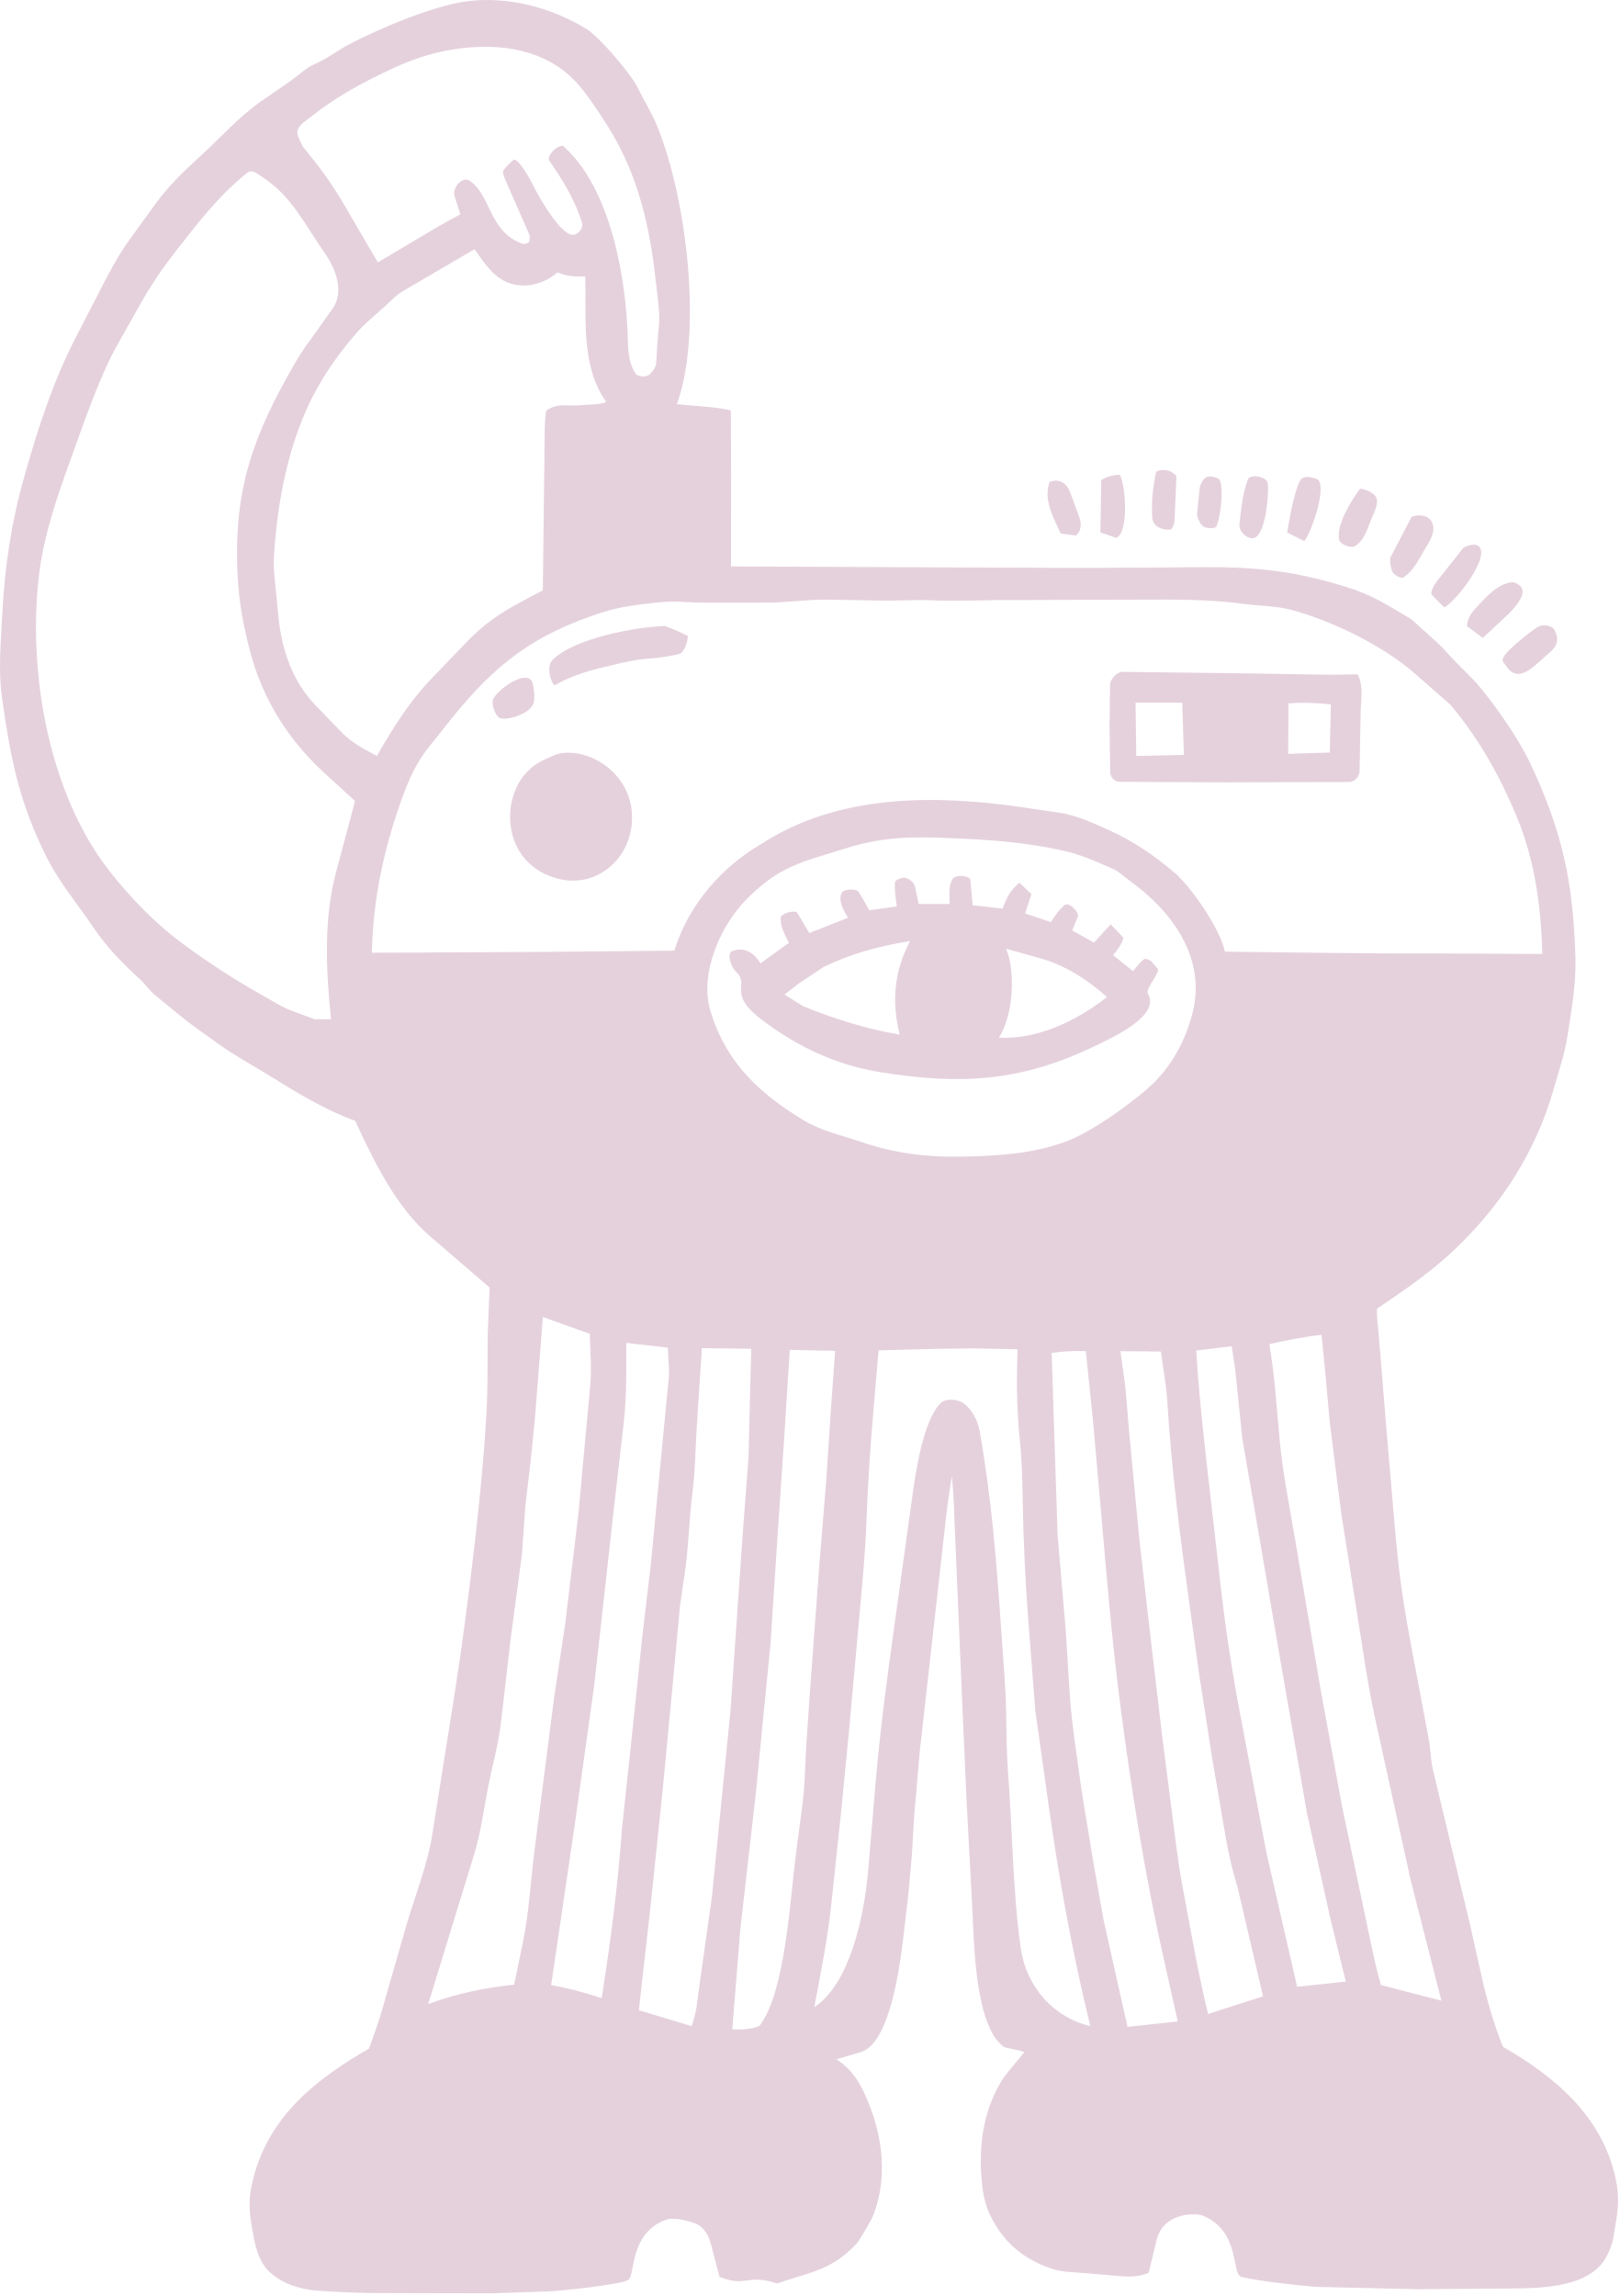
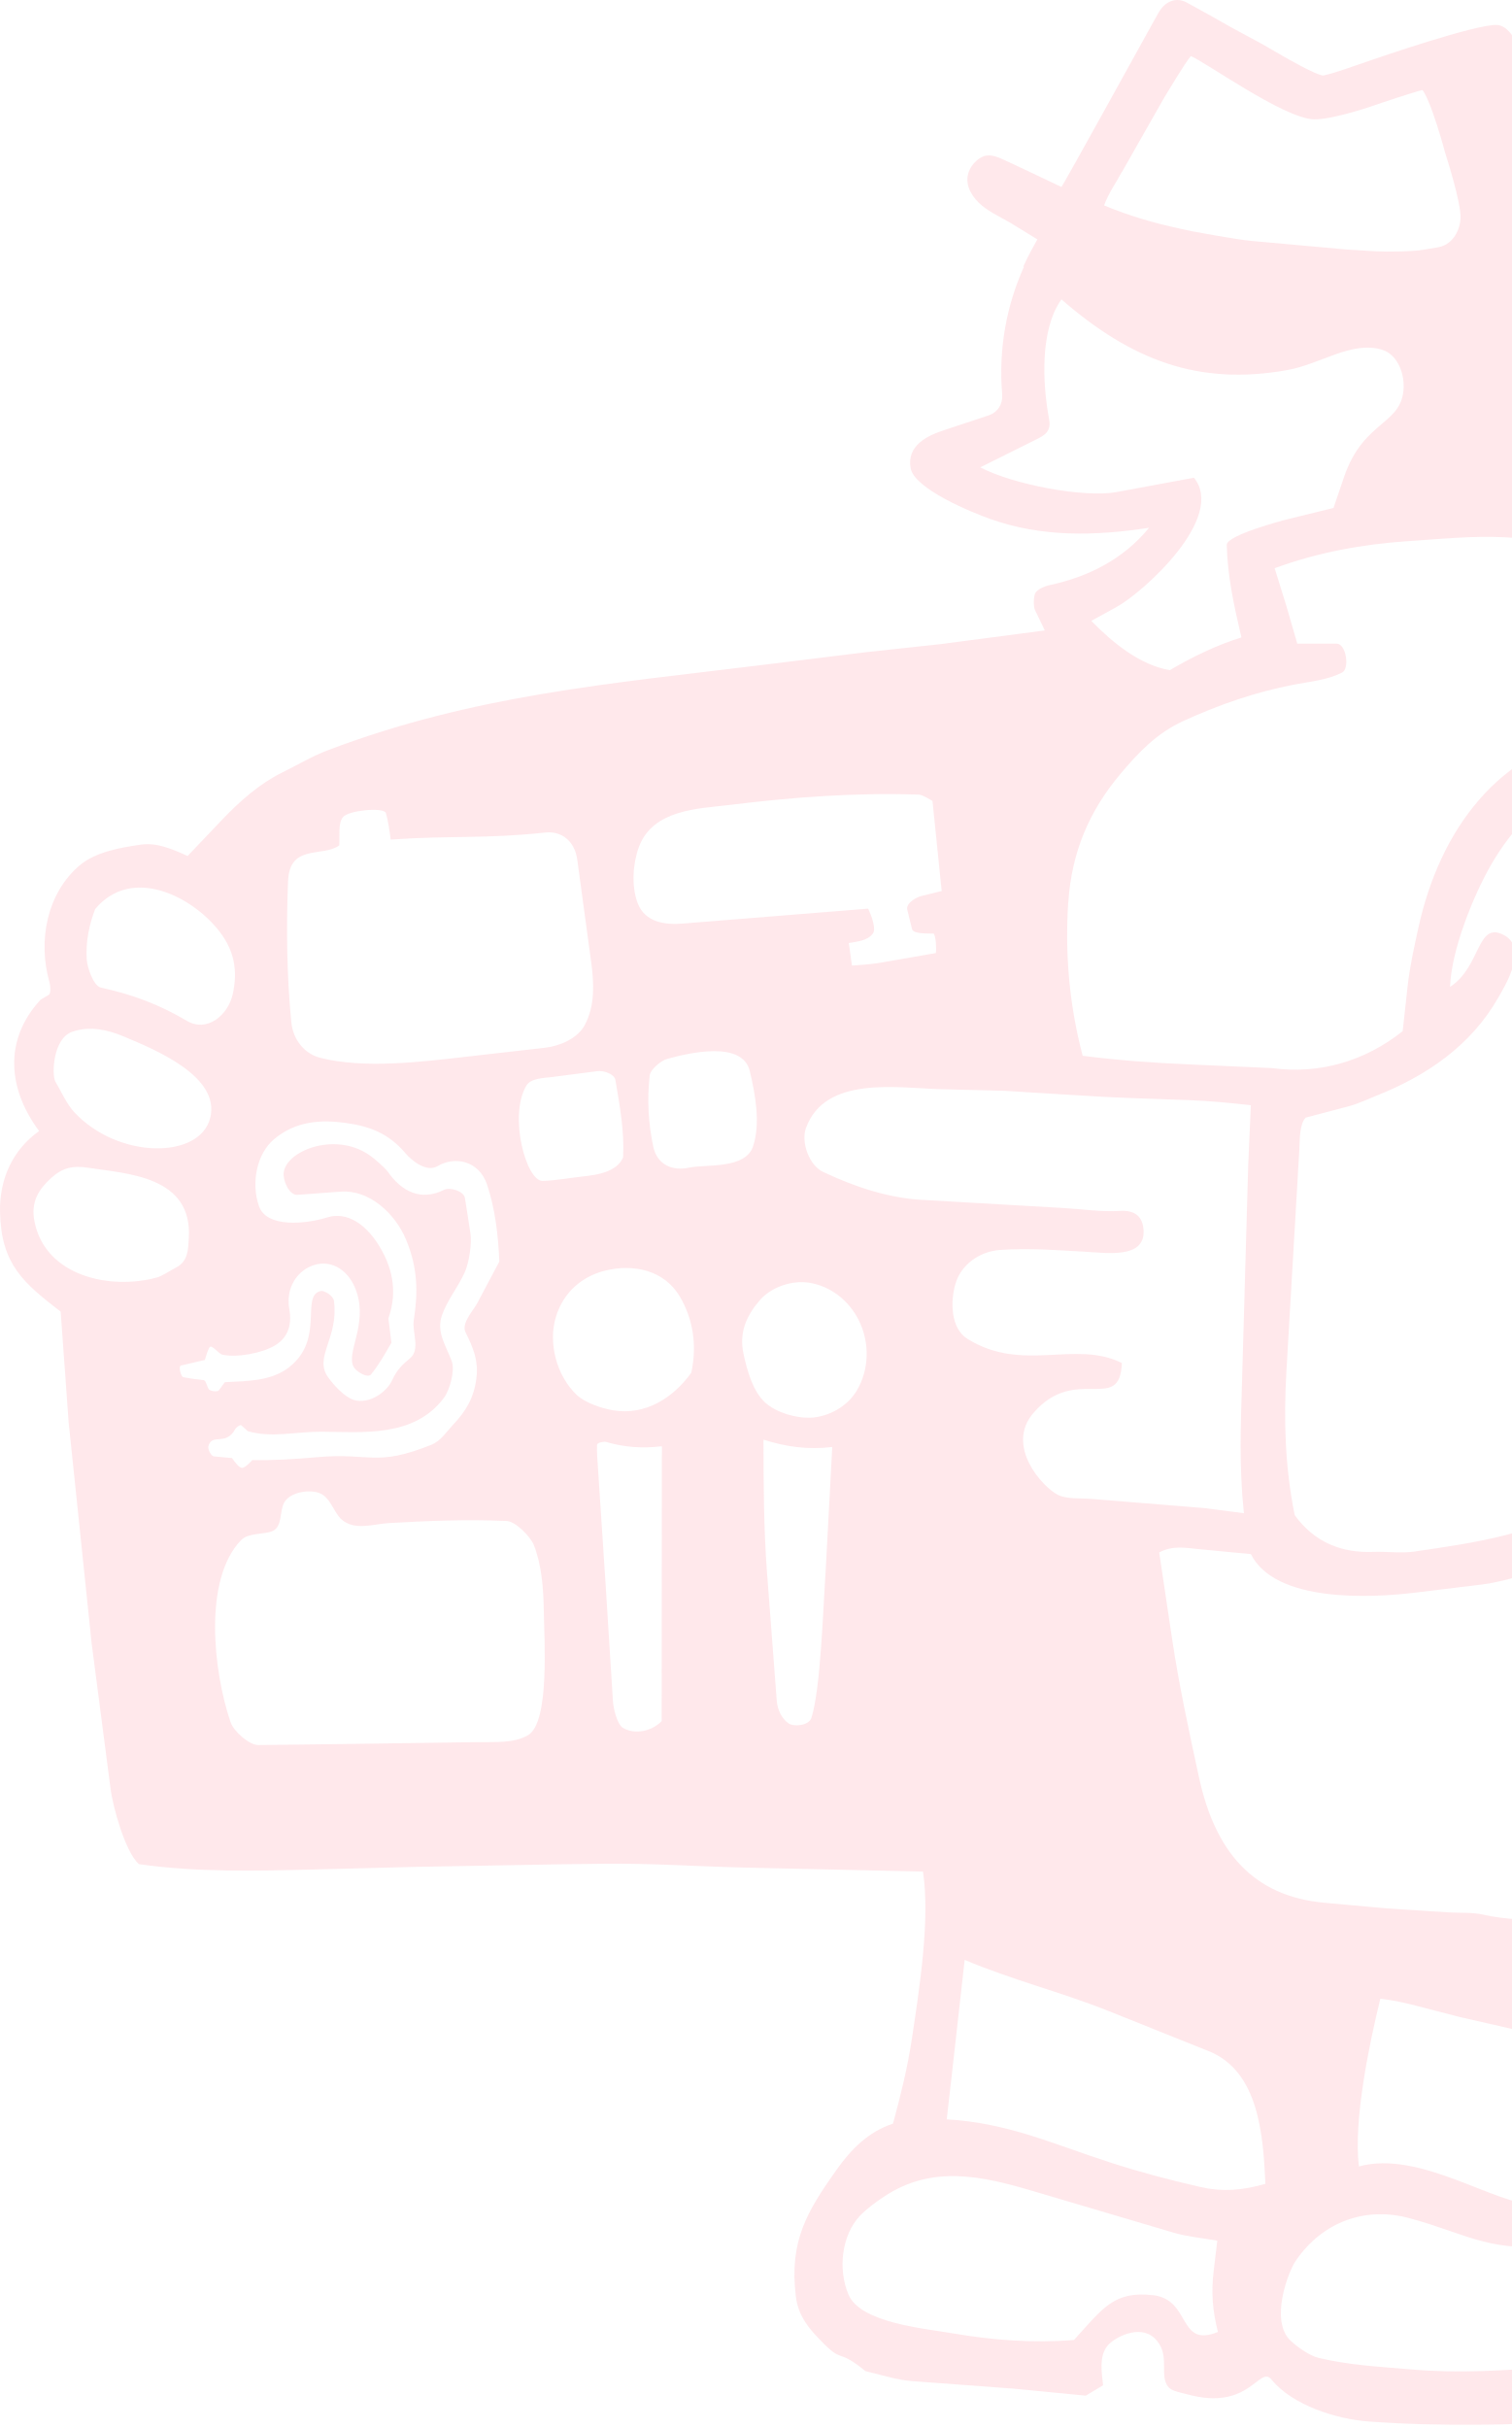
- <svg xmlns="http://www.w3.org/2000/svg" width="579" height="821" viewBox="0 0 579 821" fill="none">
-   <g opacity="0.18">
-     <path d="M509.436 196.511C507.28 200.216 505.362 204.178 501.942 206.407C500.827 207.145 498.359 205.445 497.854 204.322C497.348 203.199 496.753 200.248 497.348 199.093L504.752 184.851C507.176 183.713 511.116 184.194 512.171 186.952C513.509 190.417 511.16 193.56 509.436 196.527V196.511Z" fill="#6D003E" />
-     <path d="M530.236 228.108L524.556 223.906C524.749 220.714 526.637 218.501 528.853 216.223C532.362 212.615 535.469 208.926 540.643 208.188C541.699 208.028 544.003 209.471 544.345 210.53C545.312 213.481 540.985 218.1 538.889 220.04L530.236 228.124V228.108Z" fill="#6D003E" />
-     <path d="M554.412 233.078C548.688 238.002 543.321 244.626 538.846 238.515L537.448 236.591C535.813 234.362 547.499 225.781 549.461 224.434C551.588 222.974 555.052 223.552 555.959 225.396C557.579 228.668 556.851 230.977 554.412 233.078Z" fill="#6D003E" />
-     <path d="M512.066 212.726C511.159 211.7 513.226 208.605 513.969 207.658L523.024 196.223C523.886 195.132 527.112 194.363 528.332 195.004C533.981 198.003 520.333 215.517 516.467 217.169C515.188 215.95 513.359 214.186 512.051 212.726H512.066Z" fill="#6D003E" />
-     <path d="M466.392 193.479L460.296 190.431C460.906 186.101 463.314 173.014 465.455 171.169C466.6 170.175 468.86 170.544 470.823 171.25C474.822 172.677 469.455 189.613 466.407 193.479H466.392Z" fill="#6D003E" />
-     <path d="M484.366 195.358C482.984 196.112 479.252 194.604 478.895 193.161C477.601 187.948 483.266 178.823 486.329 174.765C488.024 174.685 491.607 176.417 492.172 177.989C493.049 180.41 491.146 183.618 490.254 185.912C488.886 189.392 487.697 193.546 484.366 195.358Z" fill="#6D003E" />
-     <path d="M453.337 172.71C453.843 175.982 452.668 192.117 448.014 192.454C445.74 192.614 442.915 190.064 443.212 187.386C443.836 181.884 444.327 176.56 446.171 171.588C447.078 169.15 453.01 170.545 453.337 172.71Z" fill="#6D003E" />
-     <path d="M399.174 192.325L393.494 190.385L393.792 171.668C395.799 170.417 398.326 169.759 400.408 169.743C402.504 172.967 403.798 190.513 399.159 192.325H399.174Z" fill="#6D003E" />
-     <path d="M384.693 191.508L379.296 190.786C376.724 185.028 373.022 178.869 375.311 172.342C378.731 170.979 381.467 172.759 382.656 175.983L385.927 184.868C386.685 186.905 386.849 189.904 384.693 191.508Z" fill="#6D003E" />
-     <path d="M420.004 186.28C419.974 187.162 419.201 189.263 418.532 189.343C416.778 189.584 412.258 188.974 412.035 185.045C411.708 179.303 412.213 174.219 413.447 168.67C416.124 167.354 418.904 168.172 420.688 170.241L420.004 186.28Z" fill="#6D003E" />
-     <path d="M435.022 188.125C434.546 189.28 431.156 188.927 430.22 188.221C429.179 187.435 427.9 184.965 428.064 183.49L428.986 174.637C429.119 173.29 430.309 171.156 431.394 170.627C432.405 170.13 434.725 170.467 435.84 171.285C437.564 172.536 436.881 183.682 435.022 188.125Z" fill="#6D003E" />
-     <path d="M341.234 540.982C341.041 536.395 340.773 532.338 340.416 527.879C339.45 533.38 338.766 538.256 338.171 543.645L332.031 598.4L328.879 626.467L326.886 649.546L326.069 663.435L324.835 677.341L322.946 693.331C321.802 703.082 318.159 730.652 307.945 733.715L299.098 736.362C305.239 740.307 308.064 745.696 310.695 752.224C315.631 764.493 317.311 778.783 312.464 791.63C311.334 794.613 308.881 798.19 307.201 801.093C306.354 802.552 303.856 804.717 302.488 805.888C295.173 812.143 287.129 813.234 277.941 816.521C266.686 812.929 267.191 817.997 257.289 814.18L254.301 802.745C253.379 799.2 251.625 796.057 248.161 794.87C245.232 793.875 240.741 792.769 237.902 793.827C225.026 798.639 227.137 813.747 224.669 815.271C221.993 816.922 200.33 819.216 196.063 819.36L175.308 820.05L136.249 819.954C128.563 819.938 121.218 819.649 113.502 819.088C107.51 818.639 101.444 816.858 96.701 812.688C91.958 808.518 91.036 801.878 89.995 795.976C89.029 790.539 88.954 786.113 90.129 780.804C95.407 757.067 112.818 743.611 131.953 732.513C133.365 728.583 135.209 723.627 136.458 719.281L145.096 689.209C148.352 677.87 152.768 667.413 154.626 655.673L162.655 605.023C166.982 577.726 174.163 520.581 174.311 494.118L174.401 477.23L175.07 460.389L153.779 442.058C141.676 431.649 133.752 415.402 127.016 400.775C120.043 398.401 110.498 393.301 104.135 389.404L94.634 383.598C89.282 380.326 83.885 377.391 78.77 373.75L71.262 368.393C65.76 364.464 60.705 360.15 55.398 355.787C53.628 354.328 51.978 351.97 50.357 350.478C44.023 344.64 38.285 338.931 33.408 331.649C27.892 323.406 21.573 316.108 16.979 307.095C6.883 287.303 3.791 271.393 0.698 249.389C-0.669 239.589 0.312 229.998 0.788 220.135C1.635 202.669 4.118 186.326 8.92 169.55C13.738 152.725 18.986 136.414 26.94 120.969L36.604 102.204C39.533 96.527 42.566 90.881 46.283 85.749L55.68 72.774C60.423 66.23 66.251 60.777 72.198 55.308C79.335 48.764 85.624 41.563 93.534 36.11L103.51 29.214C106.677 27.017 109.264 24.306 112.773 22.798C117.07 20.954 120.698 18.019 124.831 15.854C135.759 10.144 154.834 2.061 166.892 0.473C181.716 -1.468 197.268 2.702 209.846 10.433C214.217 13.127 225.472 26.198 227.91 31.122C230.349 36.046 232.995 40.2 235.002 45.108C245.544 70.849 251.342 118.981 242.035 144.546L252.428 145.444C255.565 145.717 258.122 145.973 261.348 146.775L261.438 170.095L261.408 202.54L332.164 202.861L384.99 203.07L409.641 202.974C438.084 202.861 454.602 201.273 482.673 210.287C488.694 212.228 494.18 215.082 499.444 218.338C501.258 219.461 503.964 220.792 505.332 222.011L513.628 229.485C516.051 231.666 518.4 234.537 520.809 236.959L526.028 242.203C532.436 248.651 542.903 263.839 546.947 272.388C558.47 296.798 562.588 314.825 563.361 342.588C563.614 351.97 561.919 361.545 560.417 371.008C559.436 377.214 557.444 382.812 555.734 388.89C549.4 411.456 537.208 430.35 520.987 446.035C512.186 454.535 502.744 460.951 492.426 467.943C492.218 470.975 492.768 474.198 493.036 477.534L494.641 497.165L495.861 512.081L497.422 530.269C499.518 554.695 500.053 564.254 504.707 588.953L510.892 621.784C511.576 625.392 511.606 629.45 512.438 632.962L525.834 688.888L529.611 705.825C531.603 714.758 534.071 723.595 537.431 731.871C555.734 742.408 573.1 756.65 577.813 779.393C578.839 784.349 578.809 788.727 577.976 793.715L576.906 800.211C576.4 803.226 574.482 807.62 572.356 809.978C564.893 818.222 549.831 818.222 539.23 818.318L506.937 818.574L472.057 817.773C467.359 817.66 447.391 815.367 443.719 814.084C440.373 812.913 443.51 797.741 430.1 792.255C427.795 791.309 416.064 790.86 413.581 801.044L410.742 812.72C406.132 814.677 401.806 813.987 397.004 813.586L387.934 812.817C383.667 812.464 379.668 812.48 375.817 811.165C366.48 807.973 359.313 802.344 354.526 793.009C352.92 789.866 351.954 786.851 351.448 783.146C349.545 769.272 351.106 755.127 358.629 743.306C359.715 741.59 366.435 733.828 366.242 733.796C366.227 733.796 365.127 733.363 364.889 733.314L359.209 732.063C348.623 725.023 348.311 694.63 347.687 682.601L345.694 644.911L344.237 612.545L341.189 540.918L341.234 540.982ZM190.309 65.653C192.48 70.047 201.252 85.845 205.787 83.808C207.184 83.183 208.627 81.451 208.166 79.879C205.594 71.202 201.044 64.21 196.167 57.072C196.271 54.731 199.334 51.924 201.341 52.181C218.425 67.225 224 99.51 224.535 121.948C224.639 126.07 224.996 130.175 227.271 133.575C228.074 134.778 231.003 134.859 231.984 134.105C233.144 133.223 234.586 131.33 234.66 129.678C235.642 109.566 236.801 119.67 234.066 96.928C232.088 80.504 228.238 64.626 220.372 50.304C217.428 44.947 211.377 35.725 207.541 31.09C198.338 19.96 185.031 16.383 171.814 16.768C160.291 17.105 150.121 19.863 139.61 24.835C129.44 29.647 119.999 34.667 110.974 41.932C109.026 43.504 105.993 45.028 106.335 48.043C106.751 49.166 107.748 51.748 108.461 52.63C113.516 58.773 118.334 65.124 122.378 72.052L135.119 93.816L148.932 85.621C154.106 82.541 159.369 79.318 164.618 76.671L162.521 70.079C161.629 67.289 165.257 62.91 167.829 64.578C175.739 69.727 174.594 82.75 186.845 87.177C187.395 87.369 188.823 87.112 189.12 86.599C189.343 86.23 189.611 84.594 189.328 83.969L180.809 64.578C180.333 63.488 179.634 61.724 180.006 61.018C180.318 60.441 181.091 59.542 181.745 58.917L183.455 57.265C185.016 55.757 189.67 64.306 190.324 65.621L190.309 65.653ZM118.378 364.48C116.535 346.421 115.687 328.634 120.222 311.666L126.957 286.437L116.103 276.509C103.51 264.978 94.188 250.704 89.594 233.479C87.185 224.465 85.55 216.173 85.029 206.855C83.201 174.842 90.724 155.211 106.053 128.86C108.194 125.187 110.632 122.06 113.041 118.644L118.913 110.384C123.181 104.386 120.058 96.206 116.416 90.945C108.461 79.478 104.343 70.128 93.519 63.087C91.928 62.044 90.114 60.424 88.33 61.852C78.309 69.839 70.801 79.654 62.876 89.807C58.133 95.885 54.104 101.771 50.253 108.604L41.779 123.68C35.504 134.826 29.795 151.763 25.32 164.113C20.324 177.922 15.537 191.618 13.857 206.39C9.902 241.225 17.707 284.015 39.028 311.313C45.704 319.861 53.955 328.57 62.326 335.146C69.983 341.16 81.61 348.891 89.951 353.67L99.451 359.123C103.421 361.401 108.357 362.844 112.55 364.464H118.363L118.378 364.48ZM186.682 215.034L194.115 211.073L194.77 154.987C194.799 152.372 194.844 149.117 195.35 146.871C199.156 143.92 203.259 145.283 207.08 144.931C212.448 144.449 213.741 144.834 216.804 143.776C207.482 130.801 209.742 112.742 209.266 98.804C205.148 98.997 202.709 98.772 199.319 97.393C193.937 102.236 185.299 103.921 178.846 99.59C175.114 97.088 172.557 93.079 169.658 89.133L143.981 104.161C141.542 105.589 139.61 107.77 137.602 109.582C134.064 112.758 130.421 115.645 127.284 119.285C122.913 124.337 119.151 129.373 115.538 135.195C104.298 153.287 99.451 176.205 98.039 197.857C97.86 200.536 97.846 203.038 98.113 205.7L99.555 220.455C100.73 232.468 104.67 243.807 112.981 252.372L122.363 262.059C125.797 265.603 130.377 267.993 134.778 270.287C140.546 260.279 146.3 250.992 154.18 242.781L160.648 236.045L167.16 229.292C173.39 222.845 179.069 219.092 186.696 215.034H186.682ZM420.079 312.099C426.204 317.423 436.463 332.419 438.009 340.294L472.771 340.711L497.526 340.936H511.308L551.511 341.096C551.095 323.839 548.716 307.191 542.249 291.714C536.138 277.087 528.496 263.647 518.653 252.003L505.837 240.76C494.582 230.88 476.398 222.059 462.095 218.162C456.356 216.59 450.409 216.718 444.507 215.917C432.285 214.249 420.525 214.393 408.214 214.425L355.463 214.585L346.467 214.762C341.962 214.842 337.517 214.842 332.952 214.649C326.901 214.393 321.207 214.858 315.141 214.746L295.857 214.425C288.601 214.297 281.866 215.467 274.7 215.483L252.353 215.516C246.763 215.516 241.515 214.778 235.954 215.355C228.936 216.109 222.038 216.815 215.392 218.964C191.276 226.742 177.27 237.103 160.811 257.761L153.496 266.951C148.62 273.077 145.988 279.14 143.297 286.758C137.186 304.079 133.35 321.738 132.993 340.679L148.798 340.631L156.737 340.567L194.621 340.374L241.113 339.941C246.332 323.325 258.063 310.062 272.098 301.866C299.975 283.711 334.737 284.144 365.87 288.699L378.567 290.559C384.752 291.457 390.491 294.12 396.349 296.75C404.765 300.535 412.704 305.747 420.034 312.115L420.079 312.099ZM343.761 413.589C356.429 413.333 368.888 412.675 380.946 408.265C390.031 404.945 402.639 395.867 409.983 389.58C418.071 382.651 423.275 373.622 426.204 363.149C431.943 342.555 418.74 325.491 403.739 314.761C401.969 313.494 400.215 311.714 398.312 310.864C392.216 308.153 386.551 305.571 380.099 304.144C366.42 301.112 353.113 300.23 339.301 299.669C325.786 299.108 315.497 299.236 302.399 303.358C286.669 308.314 279.22 309.436 267.37 321.128C258.137 330.222 249.781 347.704 254.137 361.85C259.817 380.262 271.726 391.007 287.1 400.438C293.552 404.399 300.867 405.891 307.915 408.313C319.735 412.387 331.421 413.83 343.761 413.589ZM153.11 716.602C163.413 712.769 173.241 710.845 183.842 709.658L186.905 694.983C189.194 683.996 189.655 673.283 191.112 661.928L198.204 606.563L202.07 580.95L206.828 541.287L211.02 495.786C211.615 489.355 211.095 483.228 210.872 476.925L200.271 473.14L194.13 470.943L191.276 507.27L189.893 521.175L187.826 538.897L186.652 555.721L182.623 585.986L179.114 616.09C178.222 623.804 176.11 631.134 174.594 638.784C172.973 647.028 171.962 655.24 169.45 663.419L158.165 700.179L153.139 716.57L153.11 716.602ZM515.427 715.384L504.454 672.353L491.772 614.727C489.988 606.627 488.739 598.913 487.445 590.653L479.61 541.078L475.566 509.034L473.752 489.194L472.577 477.278C466.363 478.032 460.133 479.186 453.918 480.646C455.955 492.899 456.535 503.757 457.65 515.417C458.75 526.965 461.01 538.015 462.928 549.37L465.47 564.382L472.488 605.505L479.907 645.905L489.899 693.299C491.088 698.928 492.248 704.461 493.794 709.802L515.442 715.4L515.427 715.384ZM215.169 714.469C218.365 693.924 220.952 674.422 222.379 654.197L225.531 624.719L229.828 583.837L232.683 559.811L239.136 492.707C239.463 489.291 238.823 485.65 238.838 481.881L223.941 480.197C223.97 490.092 224.134 499.218 223.019 508.922L219.48 539.667L215.659 574.262L212.403 603.275L205.49 652.77L197.089 709.802C203.348 710.925 208.523 712.368 215.154 714.469H215.169ZM475.462 684.814L467.389 648.487L457.576 592.113L450.826 552.578L444.209 514.198L441.712 489.74L440.448 481.4L427.75 482.923C428.999 502.634 431.2 520.614 433.356 539.523L436.523 567.301C438.292 582.81 440.581 597.694 443.466 612.914L452.907 662.698L463.835 710.428L481.245 708.583L475.432 684.846L475.462 684.814ZM228.431 718.8L247.358 724.509C248.101 721.863 248.77 719.922 249.067 717.757L250.42 707.701L254.569 678.271L261.215 611.711L265.601 548.216L267.652 521.207L268.634 482.298L250.985 482.073L249.142 510.445C248.636 518.24 248.651 525.698 247.655 533.412C246.406 543.115 246.302 552.642 244.89 562.329L243.15 574.262L241.024 597.405L236.98 639.891L232.594 681.992L228.446 718.8H228.431ZM336.223 501.849C338.156 499.828 342.557 500.277 344.668 501.833C347.345 503.805 349.634 507.831 350.303 511.648C354.57 535.69 356.474 559.603 358.109 584.125C358.748 593.716 359.596 602.538 359.774 611.856C359.923 619.474 359.938 626.804 360.518 634.55C362.109 655.448 362.123 676.09 365.008 696.571C367.03 710.893 377.304 721.638 389.882 724.477C383.34 697.757 378.701 671.936 374.94 645.248L370.226 611.808L367.833 581.078C366.643 565.794 365.944 551.07 365.692 535.754C365.573 528.52 365.379 521.576 364.651 514.551C363.536 503.821 363.476 493.781 363.863 482.474L347.924 482.154L335.658 482.298L314.174 482.859L312.435 503.1C311.26 516.7 310.338 529.964 309.848 543.741C309.446 554.855 308.435 565.345 307.424 576.523L303.692 618.031L300.838 647.317L297.329 680.372C296.006 692.914 293.656 704.622 291.174 717.757C303.975 709.257 309.06 685.119 310.472 668.552L313.059 638.03C314.695 618.72 317.178 600.308 319.854 581.094L326.559 532.771C327.704 524.511 330.469 507.847 336.194 501.881L336.223 501.849ZM284.676 662.457L287.011 644.718C287.352 642.104 287.605 639.121 287.724 636.443L288.289 624.43L290.014 599.57L293.047 558.817L295.426 529.755L297.002 505.906L298.622 483.036L282.416 482.683L280.573 511.824L277.822 552.594L275.562 587.349L270.299 641.094L264.768 689.498L261.854 725.632C264.738 725.776 269.139 725.68 271.622 724.365C280.885 712.288 282.52 678.928 284.676 662.457ZM394.535 686.146L403.189 724.766L421.164 722.825L416.302 701.174C409.448 670.62 404.556 640.324 400.527 609.081C397.509 585.713 395.695 563.051 393.629 539.587L390.774 507.27L388.276 483.116C383.578 483.036 380.247 483.212 376.069 483.757L378.181 548.809L381.095 582.955L382.492 605.264C382.953 612.706 383.92 619.827 384.96 627.269L386.819 640.661L391.027 666.194L394.55 686.146H394.535ZM432.003 720.147L451.643 713.844L442.604 675.111C440.953 669.434 439.481 663.852 438.47 658.014L433.475 628.824L428.791 598.608L425.045 571.519C421.788 547.991 418.874 524.88 417.417 501.095C417.046 494.984 415.945 489.756 415.128 483.276L400.646 483.164L401.91 492.097C402.876 498.946 403.159 505.698 403.828 512.707L407.441 550.621L411.827 588.985L415.618 621.078L419.082 648.151C420.212 656.924 421.164 665.424 422.785 674.149L424.078 681.109C426.531 694.389 428.806 707.172 432.003 720.115V720.147Z" fill="#6D003E" />
-     <path d="M225.933 294.379C224.877 307.386 213.756 316.64 201.609 314.635C191.87 313.031 184.362 306.231 182.756 296.303C181.15 286.376 185.254 275.983 194.323 271.797C195.766 271.139 198.278 269.824 199.795 269.503C211.065 267.081 227.33 277.282 225.933 294.379Z" fill="#6D003E" />
-     <path d="M218.128 238.018C211.169 239.638 204.851 241.306 198.264 245.091C196.406 243.022 195.543 238.034 197.595 235.965C205.252 228.266 227.212 224.161 237.738 223.84C240.236 224.69 243.403 226.101 245.96 227.4C246.05 229.261 244.563 233.479 242.913 233.864C239.329 234.698 235.27 235.275 231.643 235.532C226.885 235.885 222.662 236.959 218.128 238.018Z" fill="#6D003E" />
-     <path d="M190.356 252.358C188.304 255.694 180.766 257.779 178.595 256.688C177.108 255.934 175.547 251.524 176.38 249.968C177.866 246.632 187.501 239.623 190.118 243.441C190.697 244.291 191.828 249.968 190.356 252.358Z" fill="#6D003E" />
-     <path d="M411.858 343.904L413.954 346.374C415.054 347.673 409.865 352.966 410.371 355.099C415.381 363.022 398.105 370.801 392.856 373.399C365.752 386.775 344 388.122 314.443 383.327C298.891 380.792 284.915 374.201 272.203 364.498C259.862 355.067 268.278 352.308 263.312 347.593C261.602 345.957 260.086 342.156 261.349 340.312C265.497 338.323 269.408 340.199 271.935 344.482L282.09 337.152C280.455 333.832 278.715 330.753 279.25 327.786C280.009 326.487 283.845 325.396 285.034 326.294L289.375 333.64L303.292 328.155C301.627 325.701 299.5 321.643 301.091 319.157C301.954 317.81 306.161 317.633 307.053 318.981C308.258 320.809 309.447 322.99 310.845 325.492L320.672 324.145C320.271 320.985 319.899 318.612 320.003 315.693C320.048 314.474 322.724 313.656 323.735 313.88C325.133 314.201 326.902 315.564 327.214 317.072L328.523 323.263H339.584C339.48 319.462 339.242 317.168 340.462 314.554C341.324 312.71 345.918 312.838 346.959 314.394L347.821 323.696L358.541 324.899C359.894 320.857 361.5 318.115 364.518 315.645L368.83 319.702L366.57 326.615L375.743 329.726C377.379 327.417 378.628 325.332 380.68 323.648C382.226 322.381 385.63 325.893 385.526 327.561L383.415 332.709L391.176 337.056L397.198 330.512L401.688 335.276C401.42 337.248 399.428 339.943 398.03 341.531L405.137 347.256L407.471 344.514C407.888 344.016 408.691 343.263 409.122 342.958C409.657 342.573 411.382 343.375 411.828 343.904H411.858ZM287.264 359.862C298.296 364.225 309.447 367.914 321.713 369.951C318.784 358.066 319.751 347.064 325.46 336.511C314.368 338.259 304.258 341.017 294.475 345.797L285.629 351.699L280.544 355.628L287.264 359.846V359.862ZM395.845 356.526C388.396 349.887 380.575 345.059 371.714 342.589L359.76 339.253C363.165 347 362.451 362.99 357.218 371.041C370.852 371.747 384.783 365.203 395.845 356.51V356.526Z" fill="#6D003E" />
-     <path d="M482.462 279.623L437.145 279.752L400.272 279.559C398.503 279.559 397.016 277.763 397.001 276.191L396.763 259.639L396.942 244.948C396.972 242.831 399.395 240.233 401.417 240.249L440.297 240.714L475.37 241.276L485.51 241.147C487.666 245.654 486.655 249.632 486.566 254.299L486.165 275.838C486.135 277.442 484.603 279.607 482.462 279.623ZM423.347 269.952L422.768 251.267H406.071L406.309 270.305L423.347 269.936V269.952ZM475.534 269.07L475.891 251.861C470.241 251.283 465.453 251.155 460.74 251.524L460.651 269.551L475.519 269.086L475.534 269.07Z" fill="#6D003E" />
-   </g>
+ <svg xmlns="http://www.w3.org/2000/svg" width="383" height="615" viewBox="0 0 383 615" fill="none">
+   <path opacity="0.2" d="M483.96 310.629C486.311 292.472 484.358 279.074 480.595 261.697C478.003 249.731 474.506 238.519 468.514 227.905C466.898 225.057 465.427 222.286 463.485 219.581L458.578 212.726C456.612 209.956 454.49 207.627 452.187 205.091C450.463 203.205 448.956 200.643 447.087 199.056C444.434 196.793 441.866 195.037 439.177 193.099C433.703 189.171 428.24 185.867 421.15 185.932C418.172 171.858 418.003 150.969 419.583 137.026C419.776 135.322 420.885 133.41 420.101 131.667C418.389 127.843 411.745 127.31 406.802 126.074C409.503 117.984 412.782 100.749 410.901 92.191L408.562 81.499C408.224 79.99 407.417 77.623 406.38 75.022L406.488 74.983L410.166 73.396C415.531 71.068 426.046 68.05 422.212 58.685C421.162 56.149 418.257 54.666 415.712 55.251L408.646 56.864C406.597 57.333 400.917 57.983 400.688 57.605C397.445 52.091 390.246 27.052 390.246 27.052C389.607 25.101 388.968 23.332 388.269 21.459L386.448 16.504C385.905 15.034 383.639 6.735 379.334 6.332C374.378 5.877 347.718 15.112 347.718 15.112L340.628 17.544C338.928 18.13 336.866 18.767 335.202 19.131C333.345 19.001 326.364 14.982 324.724 14.045L319.708 11.145L311.714 6.826L306.782 4.03L300.669 0.661C297.835 -0.9 295.062 0.453 293.53 3.146L292.12 5.643C291.047 7.542 269.125 47.356 268.872 47.356C268.872 47.356 254.861 40.658 253.39 40.072C251.412 39.279 249.724 38.915 247.916 40.267C245.359 42.179 244.178 45.288 245.806 48.488C247.289 51.414 249.917 53.092 252.654 54.614L255.886 56.396L262.783 60.636L261.324 63.29C260.564 64.668 259.865 66.086 259.214 67.543L259.383 67.569C254.994 77.363 252.908 88.211 253.872 99.904C254.077 102.414 252.691 104.456 250.496 105.185L238.896 109.048C234.893 110.375 229.72 112.833 230.661 118.517C231.529 123.798 246.059 129.755 250.894 131.472C263.844 136.076 277.313 135.803 291.083 133.683C284.415 141.812 275.516 146.131 265.87 148.212C264.507 148.511 262.65 149.33 262.204 150.345C261.83 151.242 261.758 153.636 262.18 154.52L264.676 159.684L238.318 163.144L218.88 165.251L193.246 168.412C154.636 173.172 120.139 175.969 83.121 190.003C79.118 191.512 75.416 193.736 71.51 195.661C65.734 198.497 60.706 202.971 56.184 207.718L47.515 216.823C43.861 215.132 39.749 213.376 35.831 213.923C30.634 214.651 24.231 215.757 20.168 219.203C11.932 226.188 9.52 238.233 12.523 248.781C12.776 249.666 12.945 251.63 12.354 251.981L10.28 253.217C0.863 263.427 1.996 275.849 9.906 286.488C3.25 291.21 -0.174 298.585 0.007 307.013C0.284 320.293 5.963 324.963 15.368 332.234L17.382 360.212L23.206 416.193L28.029 453.276C28.584 457.516 31.634 468.962 35.179 472.175C49.757 474.282 65.095 473.905 80.119 473.515L105.585 472.864L142.193 472.214L152.599 472.084C165.018 471.915 176.979 472.799 189.58 473.073L233.808 474.061C235.653 486.21 232.916 503.652 230.999 516.412C229.877 523.773 228.201 530.615 226.212 537.899C220.026 539.954 215.637 544.311 211.803 549.748C204.52 560.063 199.865 567.62 201.602 581.68C202.192 586.467 204.737 589.589 207.618 592.567C213.973 599.188 211.622 594.388 219.254 600.605C223.125 601.49 227.116 602.83 230.938 603.116L256.983 605.054L275.046 606.81L279.435 604.182C279.073 600.8 278.398 596.872 280.52 594.206C282.16 592.151 288.563 588.652 292.397 592.19C296.798 596.248 293.386 601.698 296.038 604.703C296.895 605.691 299.427 606.107 300.91 606.51C316.718 610.803 319.009 598.953 322.107 602.752C327.449 609.281 338.627 612.767 346.681 613.352C356.195 614.055 365.479 614.25 374.969 614.159C383.397 614.094 391.452 614.055 399.639 611.063C407.923 608.032 400.17 596.248 412.505 593.842C421.572 592.086 415.242 602.309 425.961 606.172C437.006 610.139 453.007 607.265 459.12 596.937C464.438 587.989 462.087 567.672 453.719 559.282C458.144 559.282 461.833 555.654 461.641 550.633C461.291 541.632 459.313 532.982 457.372 524.151L452.766 503.262L452.453 501.675C452.284 500.79 463.124 502.702 469.659 495.21C478.413 485.169 477.014 472.357 472.529 460.339L462.123 432.517C458.011 421.513 454.454 411.082 451.91 399.544L447.557 379.748L450.776 376.314C460.495 365.948 481.222 331.635 483.948 310.642L483.96 310.629ZM284.161 43.662L290.504 32.502L295.001 24.594C295.653 23.592 300.223 15.814 301.682 14.201C303.599 15.021 309.29 18.819 315.464 22.5C321.951 26.376 328.98 30.122 332.803 30.226C337.59 30.356 348.044 26.779 350.13 25.999C350.13 25.999 351.914 25.4 354.012 24.724C356.364 23.97 359.137 23.085 360.331 22.799C361.078 23.723 362.019 25.921 362.911 28.418C364.322 32.346 365.648 37.003 366.046 38.589C366.046 38.589 370.291 51.583 369.977 55.472C369.664 59.153 367.481 62.093 364.31 62.626L360.548 63.264C357.823 63.732 351.48 63.81 348.55 63.654L341.303 63.212L332.32 62.405L316.947 61.013C313.052 60.662 301.923 58.568 301.923 58.568L298.764 57.879C292.264 56.474 286.055 54.679 279.688 52.026C280.834 48.917 282.606 46.498 284.137 43.649L284.161 43.662ZM282.944 153.688C289.467 150.111 310.689 131.173 302.453 121.001L282.883 124.63C274.612 126.165 256.477 122.692 248.338 118.374L253.812 115.642L262.301 111.415C264.543 110.297 266.364 109.373 265.761 106.186C264.061 97.121 263.422 83.476 268.884 75.841C286.609 91.228 303.587 97.797 326.183 93.726C334.611 92.204 342.473 86.234 350.142 88.601C353.82 89.733 355.447 94.077 355.568 97.134C355.942 107.851 345.572 105.77 340.447 120.897L337.807 128.662L326.593 131.407C324.603 131.888 310.978 135.53 310.761 137.949C310.954 145.962 312.534 153.154 314.475 161.453C308.313 163.365 302.164 166.317 296.34 169.751C288.816 168.45 281.979 162.923 276.457 157.265L282.932 153.701L282.944 153.688ZM270.633 228.516C271.465 215.796 275.962 205.429 283.703 196.181C288.478 190.497 293.06 185.685 299.897 182.563C308.796 178.505 318.14 175.253 327.835 173.406C331.971 172.613 336.07 172.301 339.953 170.376C341.967 169.387 341.038 163.027 338.578 163.027H328.631L325.87 153.493L322.903 143.932C333.864 139.887 345.403 137.832 356.472 137.091C364.828 136.531 372.967 135.673 381.203 136.089C389.438 136.518 396.83 137 405.318 138.834L403.956 154.52C403.522 159.58 403.775 164.952 404.004 170.076L404.716 185.763C379.949 189.743 364.708 209.943 359.233 235.332C358.16 240.288 357.111 244.931 356.569 249.887L355.327 261.19C345.705 268.851 334.093 272.168 322.228 270.542L300.97 269.592C291.987 269.202 283.426 268.591 274.262 267.42C270.886 254.595 269.752 241.719 270.608 228.53L270.633 228.516ZM161.847 214.534C165.44 204.922 177.112 204.844 184.889 203.881C200.782 201.93 216.686 200.721 232.795 201.28C233.615 201.306 235.496 202.438 236.22 202.893L238.547 225.694L233.434 226.943C232.12 227.268 229.419 228.777 229.829 230.428L231.035 235.332C231.469 236.646 234.785 236.399 236.545 236.477C237.052 237.27 237.269 240.197 237.064 241.406L223.692 243.735C221.075 244.203 218.531 244.411 215.818 244.567L215.022 238.87C217.241 238.467 219.737 238.298 221.111 236.477C222.015 235.293 220.749 231.898 219.917 230.155L172.856 233.94C168.527 234.292 163.378 233.641 161.533 228.751C159.93 224.523 160.279 218.748 161.847 214.547V214.534ZM190.774 290.338C188.832 296.218 178.933 294.826 174.459 295.775C170.456 296.634 166.465 295.125 165.476 290.39C164.271 284.589 163.873 278.71 164.584 272.402C164.753 270.867 167.514 268.643 168.901 268.253C174.23 266.757 188.109 263.388 189.954 271.361C191.328 277.214 192.691 284.472 190.774 290.338ZM155.89 273.559C157.012 280.115 158.193 286.592 157.844 293.174C156.228 296.868 151.296 297.583 147.896 297.96C144.327 298.351 140.818 299.014 137.478 299.118C133.294 299.235 128.772 282.547 133.366 274.951C134.512 273.052 137.912 273.065 139.853 272.805L151.417 271.309C152.671 271.153 155.601 271.895 155.89 273.559ZM72.981 223.184C73.343 213.663 81.674 217.213 85.943 214.144C86.1 211.659 85.581 208.46 86.932 206.925C88.475 205.208 97.241 204.415 97.736 205.936C98.302 207.692 98.7 210.645 98.965 212.661C113.965 211.594 122.888 212.531 138.129 210.879C142.229 210.437 145.605 212.999 146.244 217.838L149.741 243.591C150.476 248.937 150.766 254.725 148.137 259.629C146.329 263.011 141.891 264.949 138.045 265.391L118.186 267.654C106.634 268.981 92.189 270.763 81.084 267.928C77.225 266.939 74.235 263.44 73.801 258.927C72.643 247.103 72.499 235.085 72.969 223.184H72.981ZM24.11 230.259C33.407 219.151 48.829 227.099 55.666 236.035C59.355 240.86 60.272 245.881 58.958 251.812C57.812 257.002 52.555 261.658 47.285 258.549C40.196 254.348 33.528 251.903 25.581 250.16C23.712 249.757 22.133 245.191 21.976 243.045C21.663 238.389 22.651 234.109 24.11 230.246V230.259ZM18.335 261.333C22.736 259.824 27.185 260.787 31.393 262.556C39.291 265.872 55.907 272.649 53.242 283.185C50.589 293.681 29.898 293.655 18.793 281.689C16.912 279.673 15.453 276.382 13.982 273.859C13.138 272.376 13.307 263.05 18.335 261.333ZM39.725 323.584C28.102 326.784 11.474 323.376 8.725 309.355C7.736 304.334 9.894 301.199 12.885 298.455C15.875 295.697 18.54 295.19 22.495 295.814C32.165 297.31 48.841 297.869 47.828 313.673C47.647 316.43 47.696 319.435 44.621 321.048C43.162 321.815 40.991 323.246 39.737 323.597L39.725 323.584ZM52.76 366.39C53.676 362.852 57.197 366.429 59.609 361.954C59.802 361.59 60.851 360.771 61.128 361.018L62.756 362.501C68.809 364.296 75.151 362.592 81.481 362.644C91.851 362.735 104.97 364.166 112.494 354.007C113.953 352.056 115.28 347.126 114.46 344.85C113.085 341 110.469 337.54 111.94 333.209C113.242 329.385 115.967 326.159 117.703 322.335C118.837 319.838 119.584 314.948 119.162 312.307L117.776 303.436C117.51 301.719 113.977 300.64 112.53 301.355C106.719 304.308 101.739 301.862 98.218 296.751C97.277 295.593 94.878 293.486 93.588 292.589C84.532 286.306 71.449 291.886 71.847 297.726C71.98 299.677 73.391 302.799 75.392 302.643L86.293 301.836C93.539 301.303 100.099 307.338 102.884 314.05C105.754 320.97 105.971 327.148 104.813 334.419C104.343 337.319 106.562 341.846 103.873 344.044C101.944 345.618 100.569 346.932 99.375 349.533C97.892 352.798 93.359 355.724 89.669 354.605C87.317 353.89 84.556 350.899 83.061 348.765C79.48 343.68 85.847 338.893 84.592 329.489C84.436 328.254 82.181 326.758 81.18 327.018C76.068 328.319 82.338 339.127 73.282 346.281C68.652 349.923 62.515 349.78 56.956 350.105L55.473 352.121C55.063 352.668 53.134 352.368 52.808 351.783C52.446 351.159 52.157 349.637 51.59 349.572L48.781 349.234C48.009 349.13 46.972 348.935 46.454 348.844C45.802 348.713 45.163 346.047 45.815 345.891L51.892 344.473C52.205 343.407 52.7 341.781 53.121 341.221C53.64 340.545 55.485 342.938 56.269 343.12C59.874 343.953 66.409 342.808 69.785 340.714C73.222 338.594 73.933 335.134 73.294 331.622C72.305 326.264 75.284 321.711 79.661 320.397C84.291 319.019 88.559 321.984 90.308 327.161C93.202 335.732 87.45 342.808 89.669 346.372C90.332 347.439 93.141 349.195 93.986 348.141C96.084 345.54 97.47 343.029 99.158 340.103L98.387 333.938C100.846 327.018 99.363 320.553 95.517 314.752C92.623 310.356 88.053 306.727 82.784 308.392C77.563 310.031 67.555 311.084 65.613 305.53C63.551 299.651 65.047 292.25 69.412 288.569C74.91 283.939 81.289 283.562 87.535 284.433C93.636 285.266 98.435 287.048 102.776 292.185C104.44 294.162 108.165 296.972 110.806 295.398C115.316 292.719 121.369 294.071 123.37 300.029C125.42 306.116 126.216 312.892 126.493 319.539L120.85 330.166C119.886 331.987 116.775 335.16 117.944 337.501C119.874 341.365 121.224 344.629 120.694 348.987C120.103 353.994 118.053 357.428 114.749 360.901C113.121 362.618 111.686 364.972 109.323 365.935C95.095 371.658 93.901 367.873 80.288 369.095C74.826 369.589 69.062 369.941 63.901 369.824C63.226 370.565 61.9 371.97 61.176 371.788C60.441 371.606 59.56 370.409 58.765 369.316L54.195 368.9C53.471 368.835 52.603 367.066 52.784 366.377L52.76 366.39ZM133.776 439.502C130.243 441.596 125.324 441.219 121.055 441.271L86.232 441.765L65.445 442.012C63.178 442.051 59.223 438.578 58.415 436.237C54.026 423.386 51.446 400.078 61.056 390.127C62.961 388.15 66.867 388.775 69.062 387.799C71.57 386.668 70.798 382.805 71.956 380.658C73.415 377.94 78.31 377.185 80.915 378.187C83.736 379.254 84.556 383.182 86.546 384.899C89.886 387.786 94.612 386.017 98.447 385.796C108.624 385.211 118.113 384.808 128.374 385.263C130.593 385.367 134.367 389.178 135.235 391.363C137.189 396.293 137.671 402.38 137.743 407.648C137.852 415.101 139.311 436.224 133.788 439.489L133.776 439.502ZM167.659 369.668L167.611 435.938C165.03 438.643 160.605 439.398 157.759 437.629C156.349 436.731 155.396 432.803 155.275 430.956L153.455 401.938L151.272 368.666C151.212 367.847 151.212 366.611 151.248 365.961C151.284 365.388 153.009 365.076 153.575 365.245C158.097 366.598 162.763 366.923 167.647 366.325C167.743 366.897 167.647 368.484 167.647 369.668H167.659ZM175.111 347.712C170.516 354.072 163.511 358.599 155.312 357.22C152.261 356.713 148.101 355.256 146.051 353.279C140.939 348.362 138.816 340.129 140.842 333.508C142.796 327.109 147.691 323.207 153.37 321.828C160.46 320.098 168.262 321.672 172.253 328.475C175.689 334.341 176.57 341.039 175.111 347.712ZM209.174 397.567C208.523 407.088 207.908 427.574 205.569 435.066C204.917 437.135 201.119 437.421 199.817 436.562C198.117 435.443 196.947 433.154 196.766 430.761L194.295 398.218C193.45 386.993 193.438 376.093 193.402 364.66C199.081 366.455 204.532 367.261 210.826 366.52L209.174 397.567ZM216.939 352.381C214.6 356.257 209.921 358.872 205.352 359.093C201.879 359.249 196.754 357.922 193.824 355.243C190.617 352.316 189.23 346.932 188.374 343.042C187.144 337.567 189.074 333.274 192.51 329.307C195.38 325.99 200.661 324.234 204.893 324.898C210.693 325.795 215.143 329.671 217.506 334.341C220.388 340.051 220.231 346.97 216.951 352.381H216.939ZM233.603 303.931C224.849 303.423 216.384 300.562 208.462 296.816C205.026 295.19 202.868 289.376 204.146 285.799C208.945 272.337 227.429 275.602 238.306 275.888L254.367 276.291L267.63 277.11C274.129 277.501 280.231 277.917 286.573 278.138L301.163 278.658C306.565 278.853 311.943 279.4 316.862 279.946L316.199 295.034L314.644 349.533C314.294 361.551 313.848 370.968 315.102 383.286L305.058 381.985L276.408 379.657C273.816 379.449 270.223 379.774 267.956 378.616C264.109 376.665 254.572 366.26 261.806 357.883C272.526 345.475 283.715 358.313 284.198 345.241C272.26 339.322 259.057 347.829 245.058 339.114C240.826 336.474 240.669 329.697 242.08 325.054C243.503 320.345 248.109 316.977 253.306 316.612C260.54 316.092 267.642 316.651 275.01 317.068C280.508 317.367 289.889 318.797 289.696 311.865C289.575 307.898 287.248 306.493 283.691 306.714C278.904 307.013 274.25 306.259 269.403 305.986L233.651 303.918L233.603 303.931ZM292.108 581.368C282.172 580.237 279.423 584.62 272.055 592.71C261.71 593.543 251.485 592.762 241.151 590.993C233.784 589.732 217.988 588.327 214.95 581.225C212.225 574.865 213.165 566.176 217.868 561.221C219.568 559.452 221.907 557.748 223.969 556.382C236.123 548.305 248.711 551.14 261.734 555.003L297.256 565.513C300.765 566.553 304.66 566.892 308.362 567.555L307.445 575.229C306.818 580.575 307.108 585.036 308.518 590.668C298.317 594.856 301.79 582.448 292.096 581.355L292.108 581.368ZM304.141 553.963C296.34 552.181 288.852 550.217 281.111 547.706C266.738 543.063 255.428 537.73 239.825 536.82L241.127 525.438L243.068 508.1L244.371 496.433C256.621 501.597 268.752 504.549 280.966 509.44L306.191 519.546C318.924 524.645 319.997 540.943 320.552 553.156C314.728 554.821 309.676 555.237 304.141 553.963ZM441.745 596.014C422.935 602.804 425.527 582.266 416.508 580.705C412.276 579.976 407.561 579.716 404.113 582.162C398.433 586.181 395.552 592.632 393.55 599.513C381.456 600.41 369.567 601.217 357.521 600.163C349.467 599.461 341.894 599.123 333.96 597.224C331.73 596.677 328.583 594.44 326.919 592.866C321.649 587.911 326.243 575.541 328.269 572.602C335.142 562.612 346.018 558.905 356.943 561.832C372.533 566.02 377.465 571.106 397.276 568.439C404.619 567.451 411.492 566.163 418.715 564.121C423.9 562.651 429.615 562.118 435.041 562.69C440.781 563.315 446.339 568.296 448.076 573.941C450.728 582.5 448.003 593.751 441.745 596.014ZM349.672 506.266C353.12 506.682 355.809 507.281 358.86 508.074L369.663 510.871L404.378 518.805C406.368 519.26 409.394 520.99 411.347 522.031C423.743 528.625 431.472 536.169 430.809 551.413L397.143 558.268C394.611 558.788 391.476 558.32 388.787 558.372C378.936 558.567 359.668 544.493 344.246 548.747C342.823 537.275 346.802 517.907 349.672 506.266ZM460.531 466.621C462.376 471.85 462.292 478.119 459.181 482.555C454.237 489.604 452.718 492.674 443.325 491.451L427.167 489.357L408.454 487.848L393.526 486.691C387.425 486.223 381.77 486.34 375.68 484.961C372.919 484.337 369.893 484.571 367.083 484.402L351.215 483.387L335.468 481.956C317.284 480.291 307.807 468.858 303.755 450.284C301.163 438.344 298.631 426.677 296.846 414.658L293.651 393.223C297.051 391.428 300.102 392.039 303.719 392.391L316.874 393.652C323.06 406.009 347.32 404.76 358.414 403.42L375.27 401.365C382.975 400.429 387.618 397.567 398.614 397.398C411.89 397.19 424.623 398.062 437.477 402.458C438.248 404.37 439.165 406.49 439.732 408.532C446.472 433.063 452.682 444.366 460.531 466.66V466.621ZM435.463 357.74C432.123 361.096 428.928 364.582 425.178 367.43C412.059 377.394 397.336 384.795 381.673 388.762C373.811 390.765 366.275 391.831 358.269 393.002C354.977 393.47 351.191 392.95 347.839 393.08C340.001 393.379 333.104 390.817 327.98 383.78C325.496 371.528 325.17 359.652 325.882 347.231L329.149 291.184C329.294 288.595 329.149 284.823 330.753 283.093L341.641 280.219C344.149 279.556 346.525 278.385 348.96 277.422C361.295 272.493 372.606 264.897 379.551 252.683C381.251 249.692 387.256 240.093 380.913 236.815C374.065 233.264 375.21 244.879 367.336 249.965C367.626 240.704 373.245 226.839 377.658 219.164C388.305 200.591 407.441 188.585 427.589 199.134C434.04 202.516 439.732 208.577 444.615 214.872C459.591 234.135 466.536 265.3 466.271 290.39C466.235 294.279 465.246 298.728 464.354 302.487C461.387 315.169 456.733 327.187 449.993 337.996C445.543 345.124 441.227 351.952 435.487 357.753L435.463 357.74Z" fill="#FF8D9D" />
</svg>
